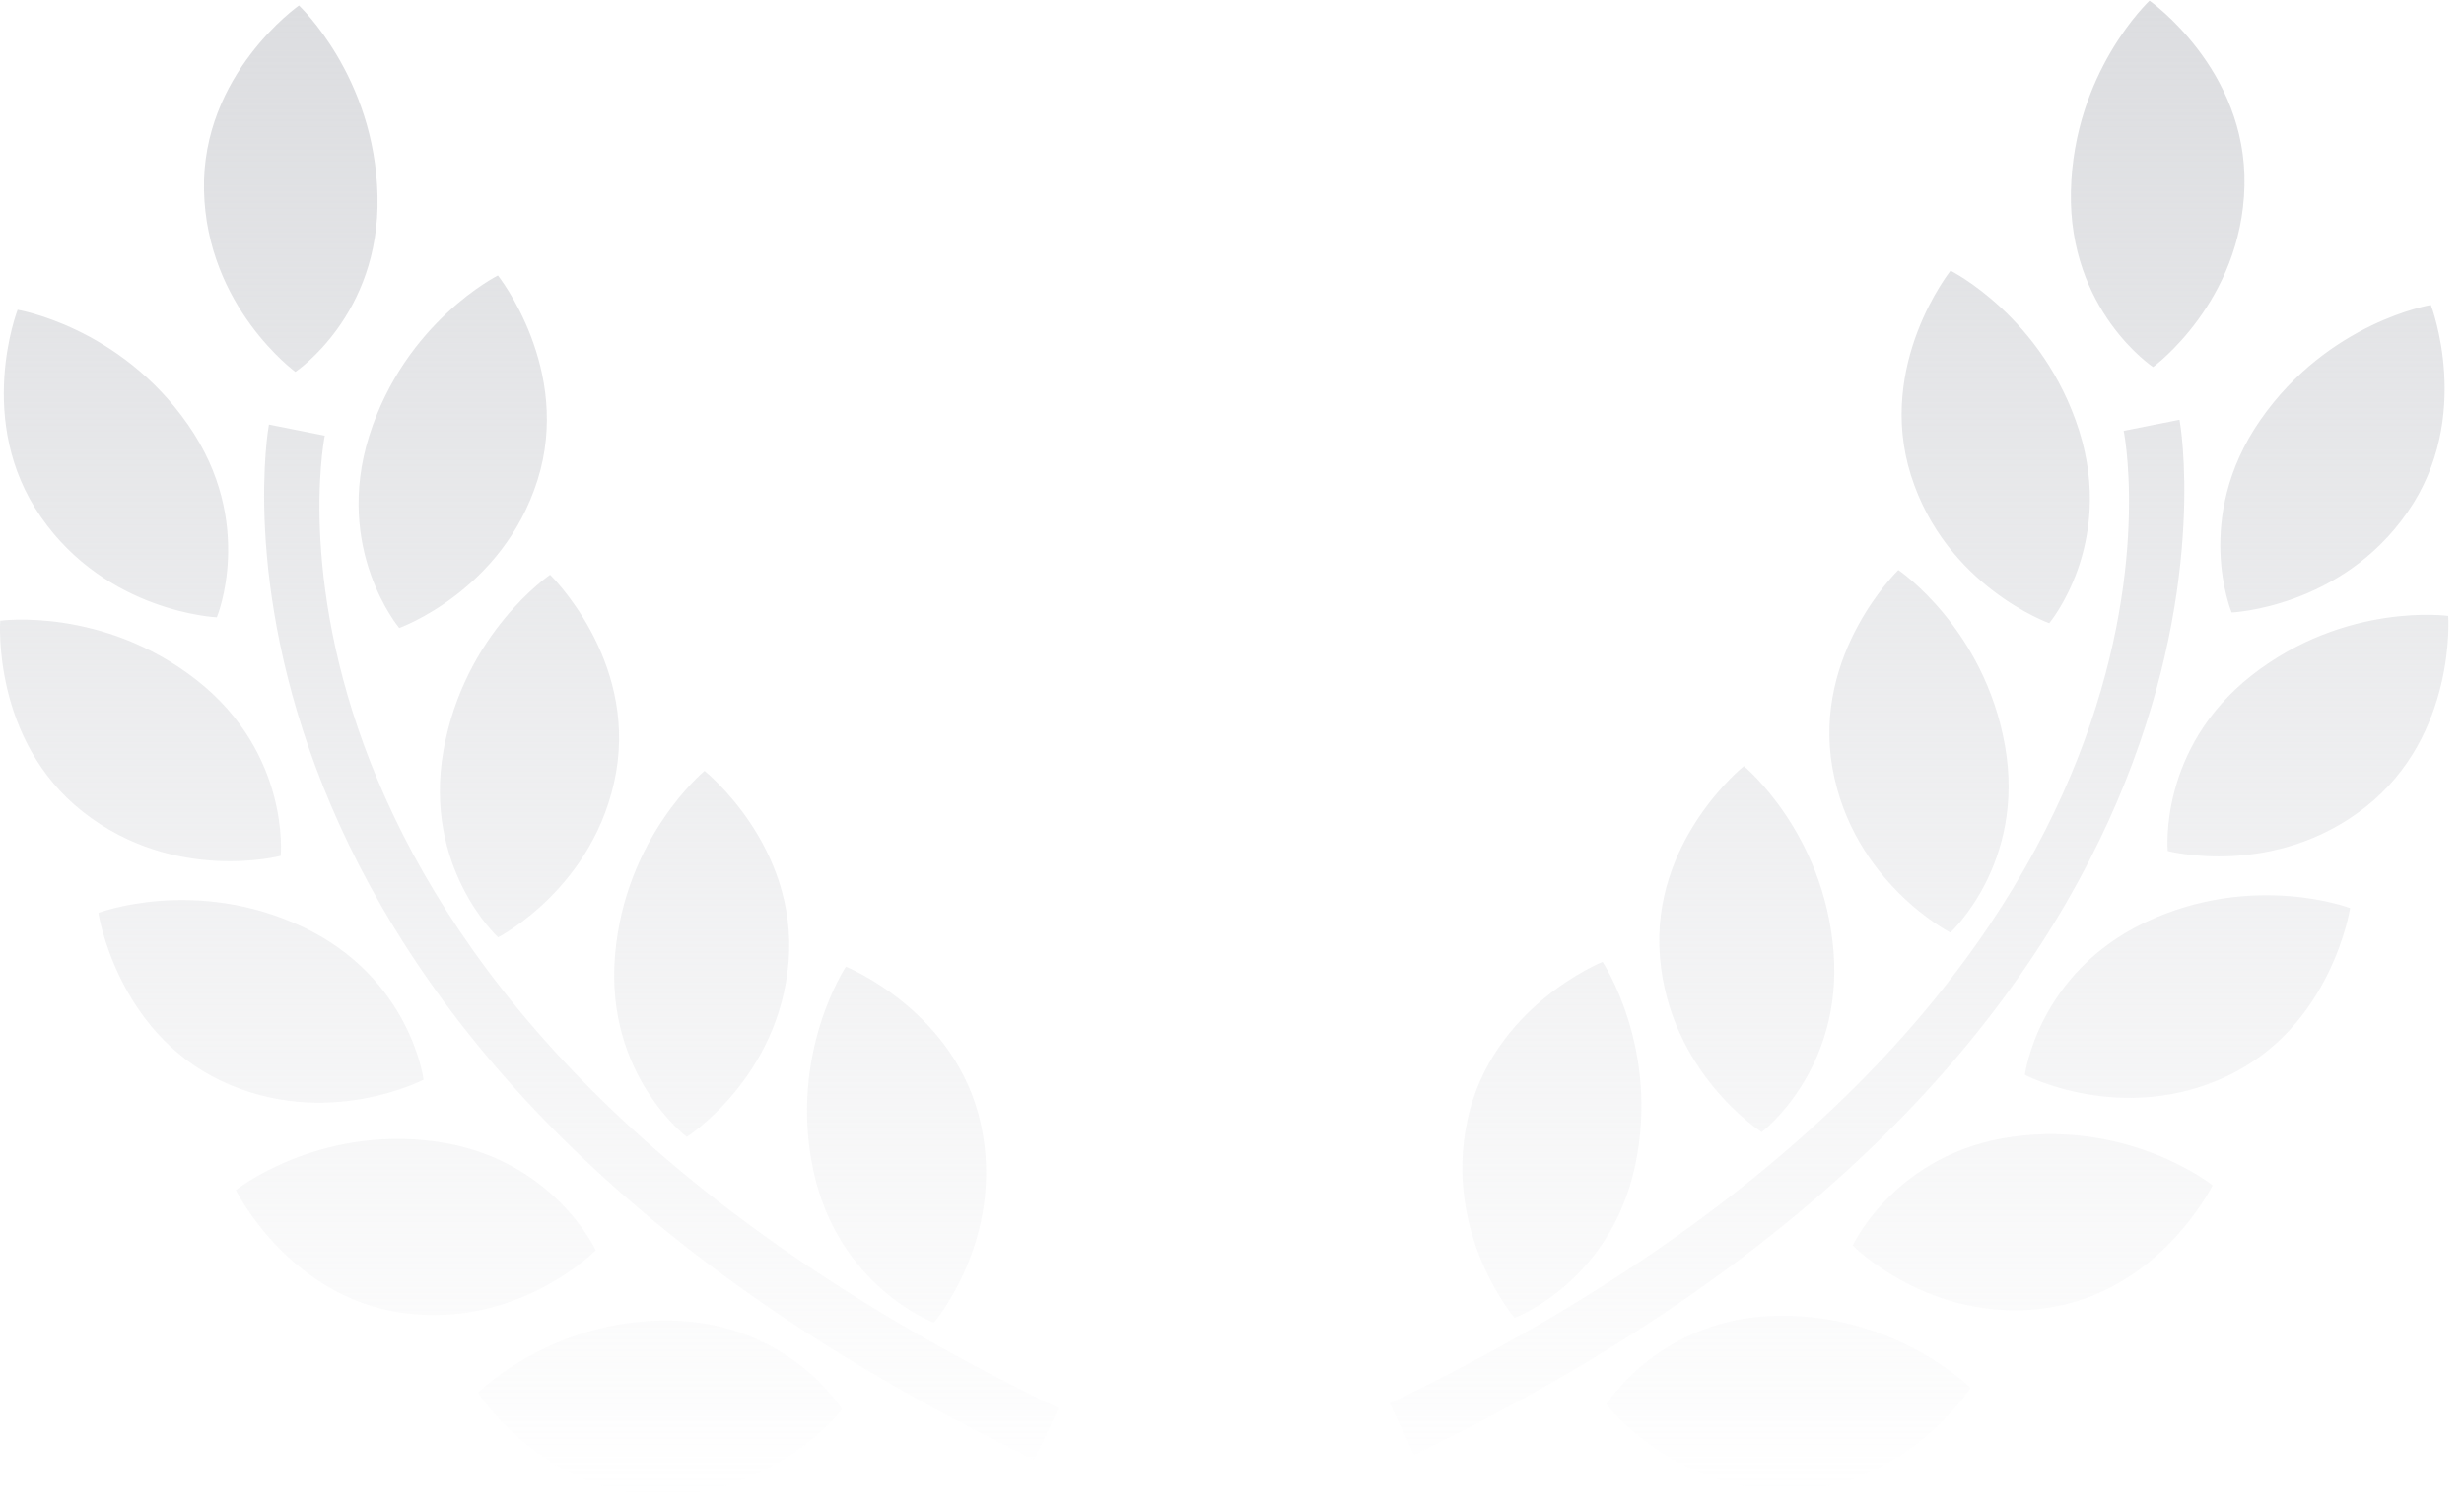
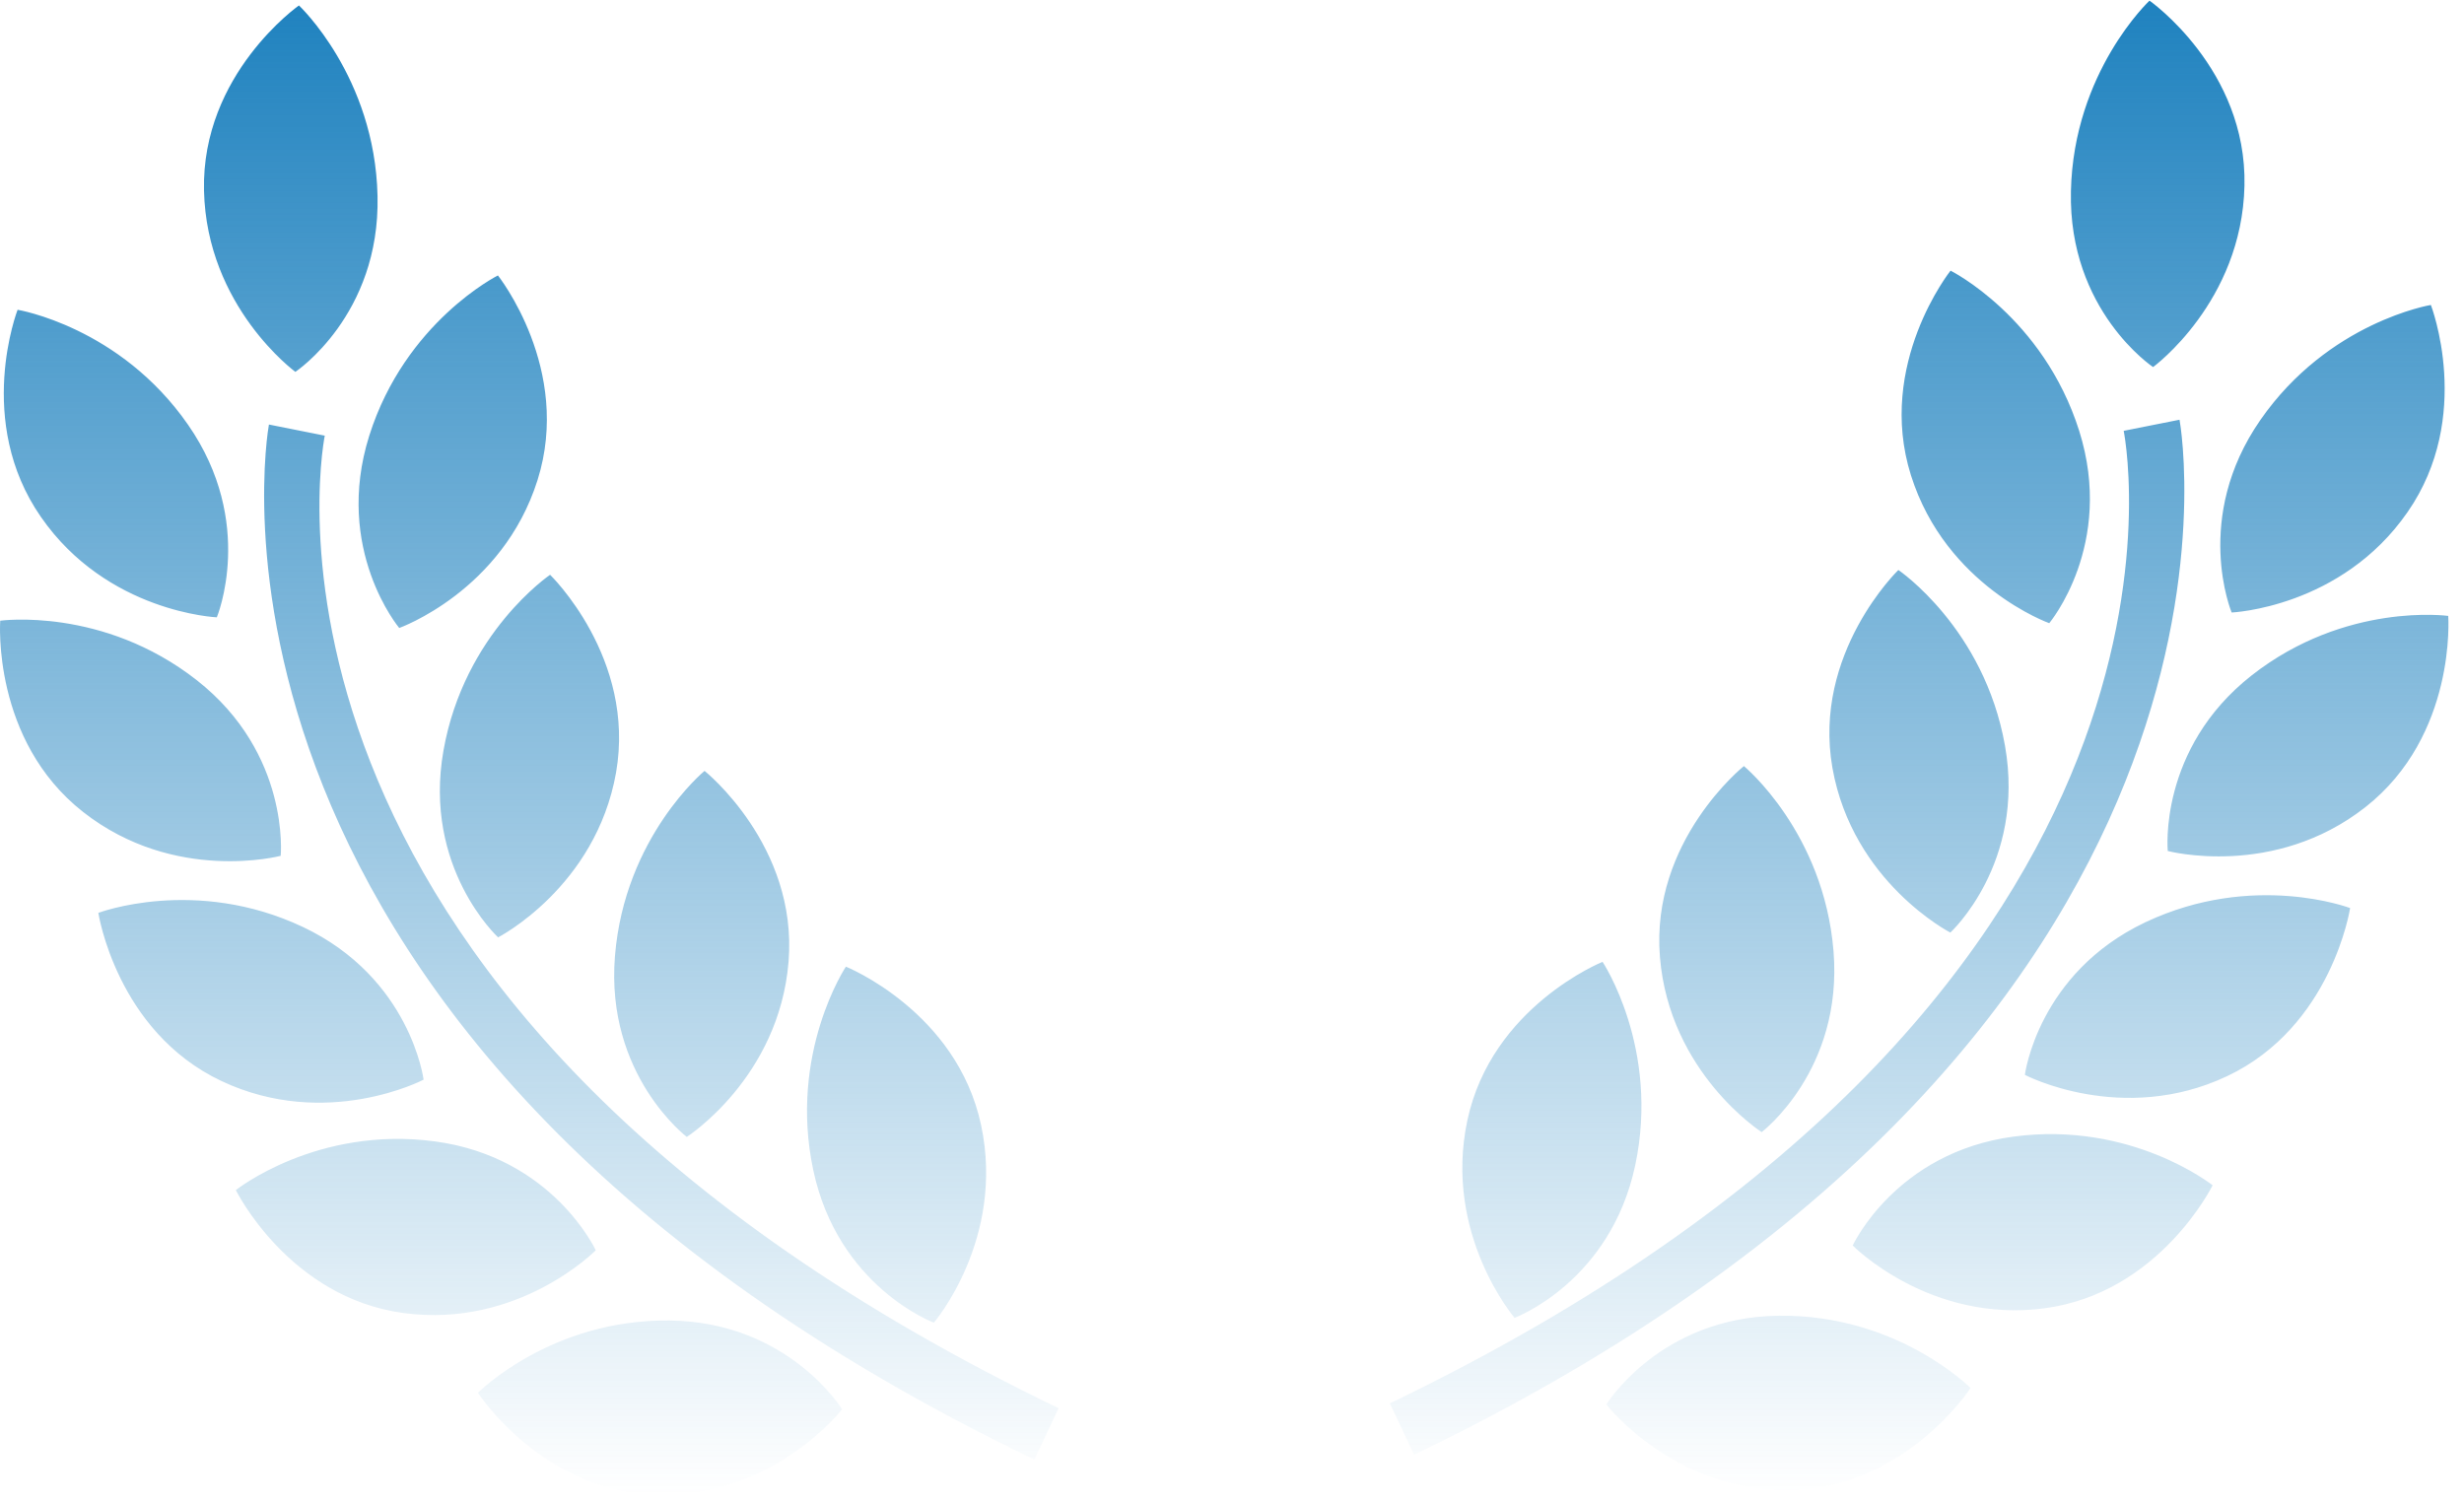
<svg xmlns="http://www.w3.org/2000/svg" width="154" height="94" viewBox="0 0 154 94" fill="none">
  <path fill-rule="evenodd" clip-rule="evenodd" d="M129.433 11.951C129.266 19.419 134.568 22.942 134.568 22.942C134.568 22.942 140.118 18.884 140.279 11.608C140.444 4.318 134.345 0.041 134.345 0.041C134.345 0.041 129.596 4.482 129.433 11.951ZM119.435 29.709C121.627 36.648 128.078 38.95 128.078 38.95C128.078 38.95 132.193 34.049 129.949 26.927C127.696 19.806 121.91 16.916 121.91 16.916C121.91 16.916 117.247 22.771 119.435 29.709ZM141.275 26.248C137.012 32.381 139.478 38.282 139.478 38.282C139.478 38.282 146.327 37.992 150.472 32.008C154.63 26.026 151.929 19.061 151.929 19.061C151.929 19.061 145.534 20.111 141.275 26.248ZM125.311 46.603C126.611 53.959 121.897 58.286 121.897 58.286C121.897 58.286 115.796 55.155 114.526 47.991C113.272 40.821 118.648 35.625 118.648 35.625C118.648 35.625 124.009 39.251 125.311 46.603ZM114.595 59.45C113.987 51.995 108.994 47.881 108.994 47.881C108.994 47.881 103.153 52.548 103.745 59.807C104.337 67.065 110.104 70.758 110.104 70.758C110.104 70.758 115.199 66.9 114.595 59.45ZM94.662 82.367C94.662 82.367 90.195 77.159 91.709 70.029C93.227 62.9 100.16 60.117 100.16 60.117C100.16 60.117 103.752 65.509 102.202 72.826C100.647 80.143 94.662 82.367 94.662 82.367ZM135.485 53.188C135.485 53.188 134.871 46.814 140.731 42.211C146.605 37.608 153.015 38.495 153.015 38.495C153.015 38.495 153.555 45.964 147.831 50.452C142.105 54.943 135.485 53.188 135.485 53.188ZM134.099 57.636C127.363 60.824 126.554 67.18 126.554 67.18C126.554 67.18 132.623 70.361 139.188 67.264C145.753 64.168 146.882 56.755 146.882 56.755C146.882 56.755 140.837 54.457 134.099 57.636ZM115.795 77.845C115.795 77.845 118.477 72.024 125.85 71.039C133.232 70.052 138.289 74.082 138.289 74.082C138.289 74.082 134.982 80.805 127.798 81.768C120.608 82.733 115.795 77.845 115.795 77.845ZM123.159 86.753C123.159 86.753 118.604 82.145 111.17 82.233C103.74 82.326 100.398 87.782 100.398 87.782C100.398 87.782 104.591 93.215 111.836 93.132C119.087 93.028 123.159 86.753 123.159 86.753ZM132.731 26.928L136.221 26.234C136.292 26.616 143.05 64.632 88.383 90.923L86.866 87.713C138.902 62.676 133.011 28.371 132.731 26.928ZM11.754 26.549C16.017 32.681 13.551 38.583 13.551 38.583C13.551 38.583 6.702 38.293 2.557 32.308C-1.601 26.327 1.1 19.362 1.1 19.362C1.1 19.362 7.495 20.411 11.754 26.549ZM24.952 39.25C24.952 39.25 31.403 36.948 33.595 30.009C35.783 23.072 31.12 17.216 31.12 17.216C31.12 17.216 25.333 20.107 23.08 27.227C20.837 34.35 24.952 39.25 24.952 39.25ZM31.132 58.586C31.132 58.586 26.418 54.259 27.718 46.903C29.02 39.551 34.381 35.925 34.381 35.925C34.381 35.925 39.757 41.121 38.503 48.291C37.233 55.456 31.132 58.586 31.132 58.586ZM44.035 48.181C44.035 48.181 39.042 52.295 38.435 59.751C37.831 67.201 42.925 71.058 42.925 71.058C42.925 71.058 48.693 67.365 49.285 60.107C49.876 52.849 44.035 48.181 44.035 48.181ZM61.32 70.329C62.834 77.46 58.367 82.668 58.367 82.668C58.367 82.668 52.382 80.443 50.827 73.127C49.277 65.809 52.869 60.418 52.869 60.418C52.869 60.418 59.802 63.2 61.32 70.329ZM18.461 23.242C18.461 23.242 23.764 19.72 23.596 12.252C23.433 4.782 18.684 0.341 18.684 0.341C18.684 0.341 12.585 4.618 12.75 11.908C12.912 19.185 18.461 23.242 18.461 23.242ZM12.298 42.512C18.158 47.114 17.544 53.489 17.544 53.489C17.544 53.489 10.924 55.244 5.198 50.752C-0.526 46.264 0.014 38.795 0.014 38.795C0.014 38.795 6.424 37.908 12.298 42.512ZM26.475 67.48C26.475 67.48 25.666 61.124 18.93 57.936C12.193 54.757 6.147 57.056 6.147 57.056C6.147 57.056 7.276 64.468 13.841 67.565C20.406 70.662 26.475 67.48 26.475 67.48ZM27.18 71.339C34.552 72.324 37.235 78.145 37.235 78.145C37.235 78.145 32.421 83.033 25.232 82.068C18.048 81.106 14.74 74.383 14.74 74.383C14.74 74.383 19.797 70.352 27.18 71.339ZM41.859 82.533C34.425 82.445 29.87 87.053 29.87 87.053C29.87 87.053 33.942 93.328 41.193 93.432C48.438 93.515 52.631 88.082 52.631 88.082C52.631 88.082 49.289 82.626 41.859 82.533ZM16.808 26.534L20.298 27.229C20.018 28.671 14.127 62.976 66.163 88.013L64.647 91.224C9.979 64.932 16.737 26.916 16.808 26.534Z" fill="url(#paint0_linear)" />
  <defs>
    <linearGradient id="paint0_linear" x1="76.514" y1="0.041" x2="76.514" y2="93.433" gradientUnits="userSpaceOnUse">
-       <stop stop-color="#DCDDE0" />
-       <stop offset="1" stop-color="#DCDDE0" stop-opacity="0" />
+       <stop stop-color="#1F82BF" />
+       <stop offset="1" stop-color="#1F82BF" stop-opacity="0" />
    </linearGradient>
  </defs>
</svg>
